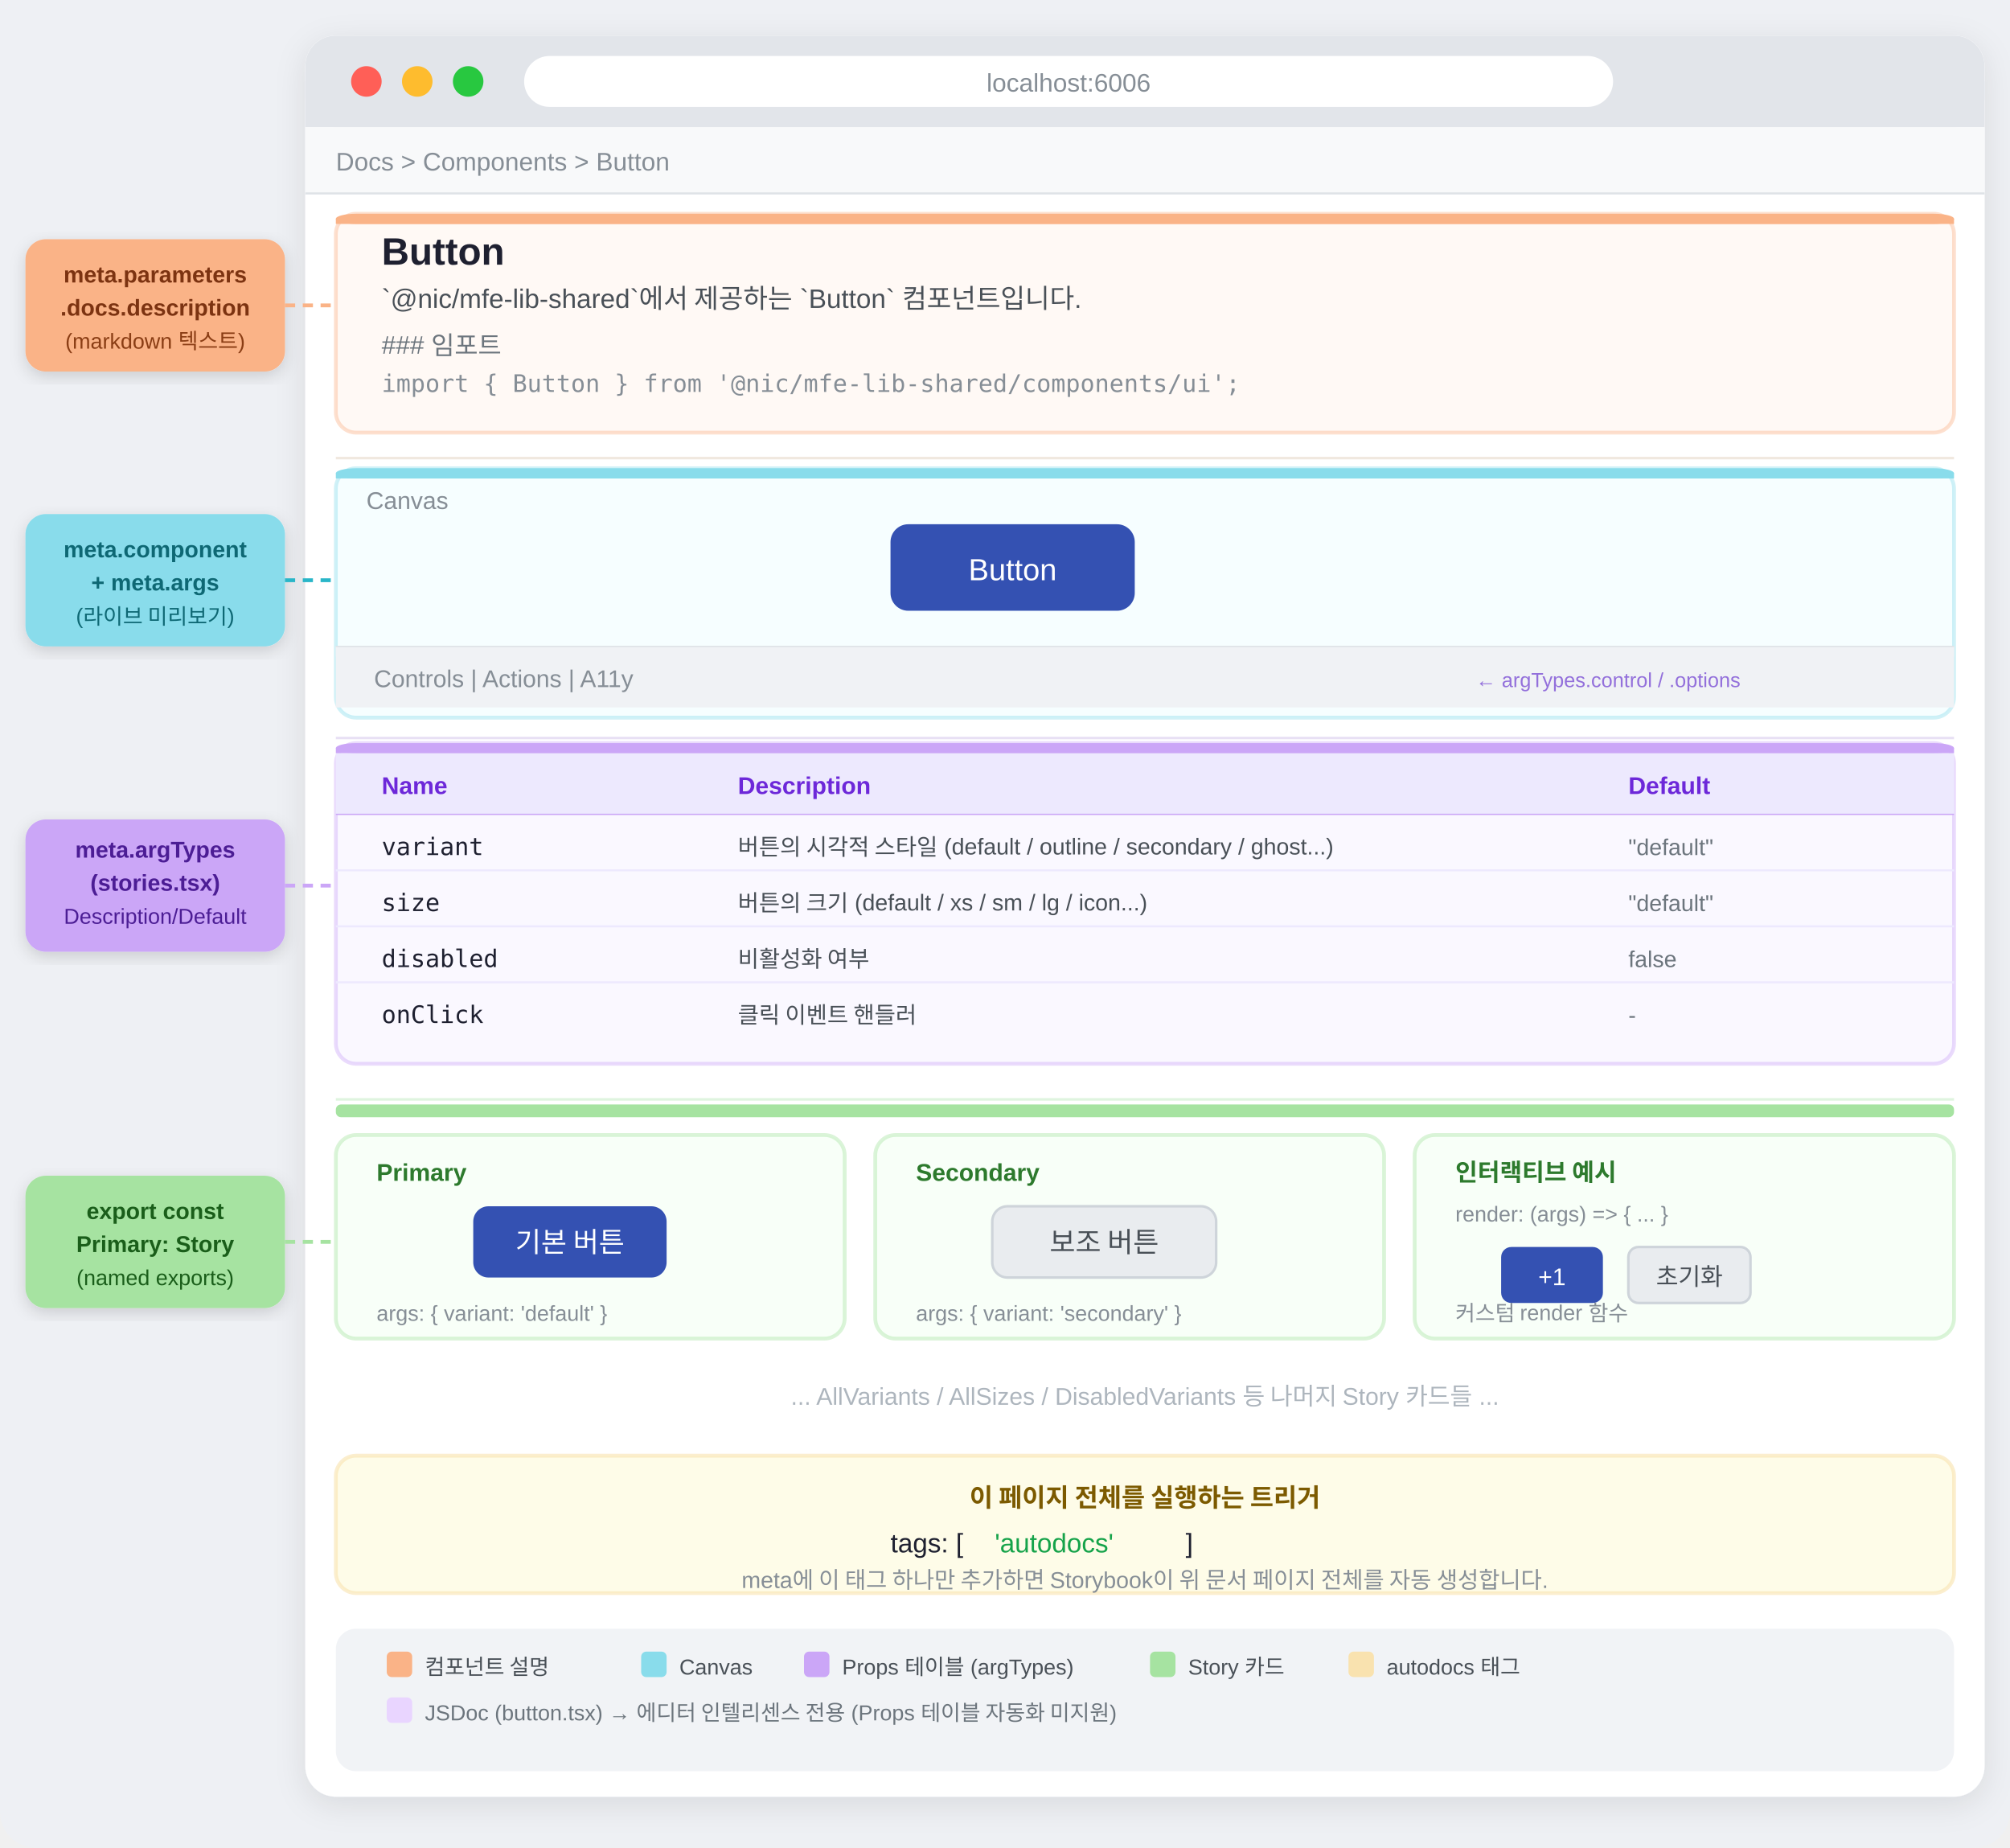
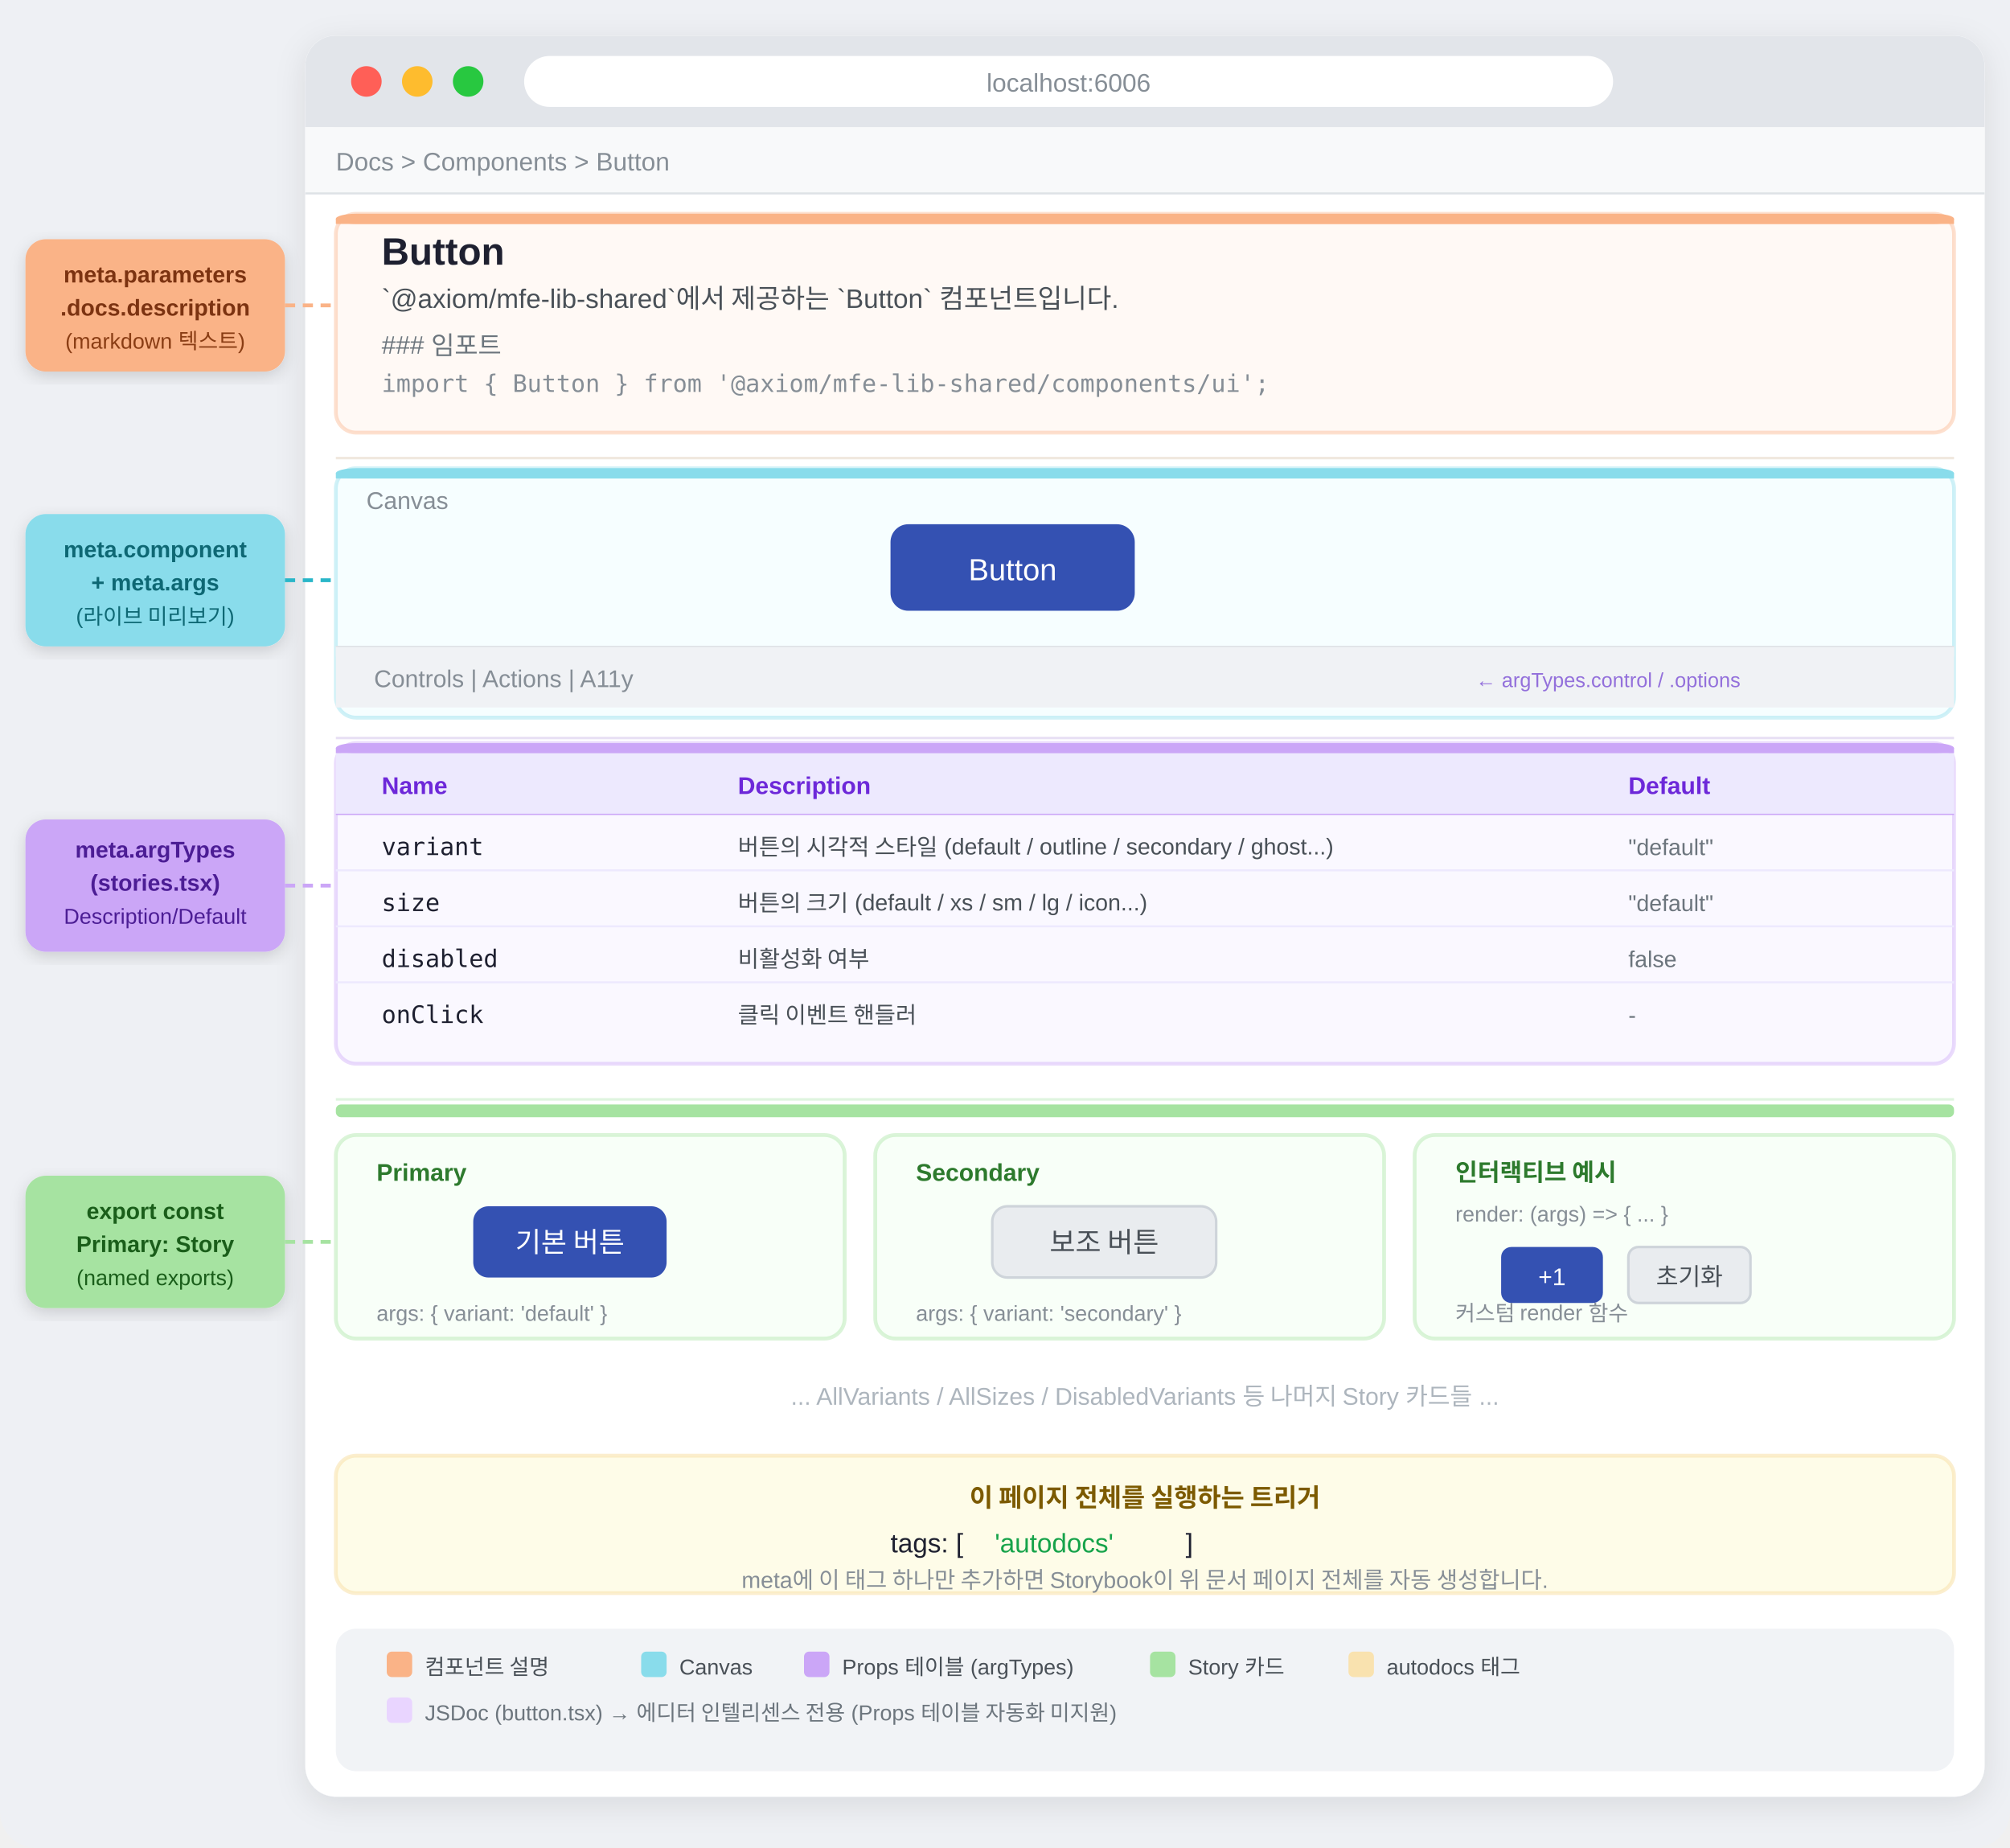
<svg xmlns="http://www.w3.org/2000/svg" viewBox="0 54 790 726" font-family="'Segoe UI', Arial, sans-serif">
  <defs>
    <filter id="shadow">
      <feDropShadow dx="0" dy="3" stdDeviation="6" flood-color="#00000018" />
    </filter>
    <filter id="label-shadow">
      <feDropShadow dx="0" dy="2" stdDeviation="3" flood-color="#00000025" />
    </filter>
  </defs>
  <rect width="790" height="780" fill="#eef0f4" rx="14" />
  <rect x="120" y="68" width="660" height="692" fill="#fff" rx="12" filter="url(#shadow)" />
  <rect x="120" y="68" width="660" height="36" fill="#e2e5ea" rx="12" />
  <rect x="120" y="86" width="660" height="18" fill="#e2e5ea" />
  <circle cx="144" cy="86" r="6" fill="#ff5f57" />
  <circle cx="164" cy="86" r="6" fill="#febc2e" />
  <circle cx="184" cy="86" r="6" fill="#28c840" />
  <rect x="206" y="76" width="428" height="20" fill="#fff" rx="10" />
  <text x="420" y="90" text-anchor="middle" font-size="10" fill="#868e96">localhost:6006</text>
  <rect x="120" y="104" width="660" height="26" fill="#f8f9fa" />
  <text x="132" y="121" font-size="10" fill="#868e96">Docs  &gt;  Components  &gt;  Button</text>
  <line x1="120" y1="130" x2="780" y2="130" stroke="#dee2e6" stroke-width="0.8" />
  <rect x="132" y="138" width="636" height="86" fill="#fff9f5" rx="8" stroke="#fab38766" stroke-width="1.5" />
  <text x="150" y="158" font-size="15" font-weight="bold" fill="#1e2030">Button</text>
-   <text x="150" y="175" font-size="10.5" fill="#495057">`@nic/mfe-lib-shared`에서 제공하는 `Button` 컴포넌트입니다.</text>
+   <text x="150" y="175" font-size="10.5" fill="#495057">`@axiom/mfe-lib-shared`에서 제공하는 `Button` 컴포넌트입니다.</text>
  <text x="150" y="193" font-size="10" fill="#6c757d">### 임포트</text>
-   <text x="150" y="208" font-size="9.5" fill="#868e96" font-family="monospace">import { Button } from '@nic/mfe-lib-shared/components/ui';</text>
+   <text x="150" y="208" font-size="9.5" fill="#868e96" font-family="monospace">import { Button } from '@axiom/mfe-lib-shared/components/ui';</text>
  <rect x="132" y="138" width="636" height="4" fill="#fab387" rx="8" />
  <rect x="132" y="140" width="636" height="2" fill="#fab387" />
  <rect x="132" y="238" width="636" height="98" fill="#f6feff" rx="8" stroke="#89dceb66" stroke-width="1.5" />
  <rect x="132" y="238" width="636" height="4" fill="#89dceb" rx="8" />
  <rect x="132" y="240" width="636" height="2" fill="#89dceb" />
  <text x="144" y="254" font-size="9.5" fill="#868e96">Canvas</text>
  <rect x="350" y="260" width="96" height="34" fill="#3451b2" rx="7" />
  <text x="398" y="282" text-anchor="middle" font-size="12" fill="#fff">Button</text>
  <rect x="132" y="308" width="636" height="24" fill="#f0f2f5" rx="0" />
  <rect x="132" y="308" width="636" height="4" fill="#f0f2f5" />
  <line x1="132" y1="308" x2="768" y2="308" stroke="#dee2e6" stroke-width="0.5" />
  <text x="147" y="324" font-size="9.5" fill="#868e96">Controls  |  Actions  |  A11y</text>
  <text x="580" y="324" font-size="8" fill="#9370db">← argTypes.control / .options</text>
  <rect x="132" y="346" width="636" height="126" fill="#faf8ff" rx="8" stroke="#cba6f766" stroke-width="1.5" />
  <rect x="132" y="346" width="636" height="4" fill="#cba6f7" rx="8" />
  <rect x="132" y="348" width="636" height="2" fill="#cba6f7" />
  <rect x="132" y="350" width="636" height="24" fill="#ede9fe" rx="0" />
  <text x="150" y="366" font-size="9.5" font-weight="bold" fill="#6d28d9">Name</text>
  <text x="290" y="366" font-size="9.5" font-weight="bold" fill="#6d28d9">Description</text>
  <text x="640" y="366" font-size="9.5" font-weight="bold" fill="#6d28d9">Default</text>
  <line x1="132" y1="374" x2="768" y2="374" stroke="#cba6f7" stroke-width="0.5" />
  <text x="150" y="390" font-size="9.5" fill="#1e2030" font-family="monospace">variant</text>
  <text x="290" y="390" font-size="9" fill="#495057">버튼의 시각적 스타일 (default / outline / secondary / ghost...)</text>
  <text x="640" y="390" font-size="9" fill="#6c757d">"default"</text>
  <line x1="132" y1="396" x2="768" y2="396" stroke="#ede9fe" stroke-width="0.8" />
  <text x="150" y="412" font-size="9.5" fill="#1e2030" font-family="monospace">size</text>
  <text x="290" y="412" font-size="9" fill="#495057">버튼의 크기 (default / xs / sm / lg / icon...)</text>
  <text x="640" y="412" font-size="9" fill="#6c757d">"default"</text>
  <line x1="132" y1="418" x2="768" y2="418" stroke="#ede9fe" stroke-width="0.8" />
  <text x="150" y="434" font-size="9.5" fill="#1e2030" font-family="monospace">disabled</text>
  <text x="290" y="434" font-size="9" fill="#495057">비활성화 여부</text>
  <text x="640" y="434" font-size="9" fill="#6c757d">false</text>
  <line x1="132" y1="440" x2="768" y2="440" stroke="#ede9fe" stroke-width="0.8" />
  <text x="150" y="456" font-size="9.5" fill="#1e2030" font-family="monospace">onClick</text>
  <text x="290" y="456" font-size="9" fill="#495057">클릭 이벤트 핸들러</text>
  <text x="640" y="456" font-size="9" fill="#6c757d">-</text>
  <rect x="132" y="488" width="636" height="5" fill="#a6e3a1" rx="2" />
  <rect x="132" y="500" width="200" height="80" fill="#f8fff8" rx="8" stroke="#a6e3a166" stroke-width="1.5" />
  <text x="148" y="518" font-size="9.5" font-weight="bold" fill="#2d7a2d">Primary</text>
  <rect x="186" y="528" width="76" height="28" fill="#3451b2" rx="6" />
  <text x="224" y="546" text-anchor="middle" font-size="11" fill="#fff">기본 버튼</text>
  <text x="148" y="573" font-size="8.5" fill="#868e96">args: { variant: 'default' }</text>
  <rect x="344" y="500" width="200" height="80" fill="#f8fff8" rx="8" stroke="#a6e3a166" stroke-width="1.5" />
  <text x="360" y="518" font-size="9.5" font-weight="bold" fill="#2d7a2d">Secondary</text>
  <rect x="390" y="528" width="88" height="28" fill="#e9ecef" rx="6" stroke="#ced4da" stroke-width="1" />
  <text x="434" y="546" text-anchor="middle" font-size="11" fill="#495057">보조 버튼</text>
  <text x="360" y="573" font-size="8.5" fill="#868e96">args: { variant: 'secondary' }</text>
  <rect x="556" y="500" width="212" height="80" fill="#f8fff8" rx="8" stroke="#a6e3a166" stroke-width="1.5" />
  <text x="572" y="518" font-size="9.5" font-weight="bold" fill="#2d7a2d">인터랙티브 예시</text>
  <text x="572" y="534" font-size="8.5" fill="#868e96">render: (args) =&gt; { ... }</text>
  <rect x="590" y="544" width="40" height="22" fill="#3451b2" rx="4" />
  <text x="610" y="559" text-anchor="middle" font-size="9.5" fill="#fff">+1</text>
  <rect x="640" y="544" width="48" height="22" fill="#e9ecef" rx="4" stroke="#ced4da" stroke-width="1" />
  <text x="664" y="559" text-anchor="middle" font-size="9.5" fill="#495057">초기화</text>
  <text x="572" y="573" font-size="8.5" fill="#868e96">커스텀 render 함수</text>
  <text x="450" y="606" text-anchor="middle" font-size="9.5" fill="#adb5bd">... AllVariants / AllSizes / DisabledVariants 등 나머지 Story 카드들 ...</text>
  <rect x="10" y="148" width="102" height="52" fill="#fab387" rx="8" filter="url(#label-shadow)" />
  <text x="61" y="165" text-anchor="middle" font-size="9" font-weight="bold" fill="#7c3311">meta.parameters</text>
  <text x="61" y="178" text-anchor="middle" font-size="9" font-weight="bold" fill="#7c3311">.docs.description</text>
  <text x="61" y="191" text-anchor="middle" font-size="8.5" fill="#8a3d14">(markdown 텍스트)</text>
  <line x1="112" y1="174" x2="132" y2="174" stroke="#fab387" stroke-width="1.5" stroke-dasharray="4,3" />
  <rect x="10" y="256" width="102" height="52" fill="#89dceb" rx="8" filter="url(#label-shadow)" />
  <text x="61" y="273" text-anchor="middle" font-size="9" font-weight="bold" fill="#0e6874">meta.component</text>
  <text x="61" y="286" text-anchor="middle" font-size="9" font-weight="bold" fill="#0e6874">+ meta.args</text>
  <text x="61" y="299" text-anchor="middle" font-size="8.5" fill="#0e6874">(라이브 미리보기)</text>
  <line x1="112" y1="282" x2="132" y2="282" stroke="#29b6c8" stroke-width="1.5" stroke-dasharray="4,3" />
  <rect x="10" y="376" width="102" height="52" fill="#cba6f7" rx="8" filter="url(#label-shadow)" />
  <text x="61" y="391" text-anchor="middle" font-size="9" font-weight="bold" fill="#4c1d95">meta.argTypes</text>
  <text x="61" y="404" text-anchor="middle" font-size="9" font-weight="bold" fill="#4c1d95">(stories.tsx)</text>
  <text x="61" y="417" text-anchor="middle" font-size="8.5" fill="#4c1d95">Description/Default</text>
  <line x1="112" y1="402" x2="132" y2="402" stroke="#cba6f7" stroke-width="1.5" stroke-dasharray="4,3" />
  <rect x="10" y="516" width="102" height="52" fill="#a6e3a1" rx="8" filter="url(#label-shadow)" />
  <text x="61" y="533" text-anchor="middle" font-size="9" font-weight="bold" fill="#1a5e1a">export const</text>
  <text x="61" y="546" text-anchor="middle" font-size="9" font-weight="bold" fill="#1a5e1a">Primary: Story</text>
  <text x="61" y="559" text-anchor="middle" font-size="8.5" fill="#1a5e1a">(named exports)</text>
  <line x1="112" y1="542" x2="132" y2="542" stroke="#a6e3a1" stroke-width="1.5" stroke-dasharray="4,3" />
  <rect x="132" y="626" width="636" height="54" fill="#fefce8" rx="8" stroke="#f9e2af99" stroke-width="1.5" />
  <text x="450" y="646" text-anchor="middle" font-size="10" font-weight="bold" fill="#7c5a00">이 페이지 전체를 실행하는 트리거</text>
  <text x="350" y="664" font-size="10.5" fill="#1e2030">tags: [</text>
  <text x="391" y="664" font-size="10.5" fill="#16a34a">'autodocs'</text>
  <text x="466" y="664" font-size="10.5" fill="#1e2030">]</text>
  <text x="450" y="678" text-anchor="middle" font-size="9" fill="#868e96">meta에 이 태그 하나만 추가하면 Storybook이 위 문서 페이지 전체를 자동 생성합니다.</text>
  <rect x="132" y="694" width="636" height="56" fill="#f1f3f6" rx="8" />
  <rect x="152" y="703" width="10" height="10" fill="#fab387" rx="2" />
  <text x="167" y="712" font-size="8.5" fill="#495057">컴포넌트 설명</text>
  <rect x="252" y="703" width="10" height="10" fill="#89dceb" rx="2" />
  <text x="267" y="712" font-size="8.5" fill="#495057">Canvas</text>
  <rect x="316" y="703" width="10" height="10" fill="#cba6f7" rx="2" />
  <text x="331" y="712" font-size="8.5" fill="#495057">Props 테이블 (argTypes)</text>
  <rect x="452" y="703" width="10" height="10" fill="#a6e3a1" rx="2" />
  <text x="467" y="712" font-size="8.5" fill="#495057">Story 카드</text>
  <rect x="530" y="703" width="10" height="10" fill="#f9e2af" rx="2" />
  <text x="545" y="712" font-size="8.5" fill="#495057">autodocs 태그</text>
  <rect x="152" y="721" width="10" height="10" fill="#e9d5ff" rx="2" />
  <text x="167" y="730" font-size="8.5" fill="#6c757d">JSDoc (button.tsx) → 에디터 인텔리센스 전용 (Props 테이블 자동화 미지원)</text>
  <line x1="132" y1="234" x2="768" y2="234" stroke="#f0e8df" stroke-width="1" />
  <line x1="132" y1="344" x2="768" y2="344" stroke="#e8e0f4" stroke-width="1" />
  <line x1="132" y1="486" x2="768" y2="486" stroke="#dff4df" stroke-width="1" />
</svg>
